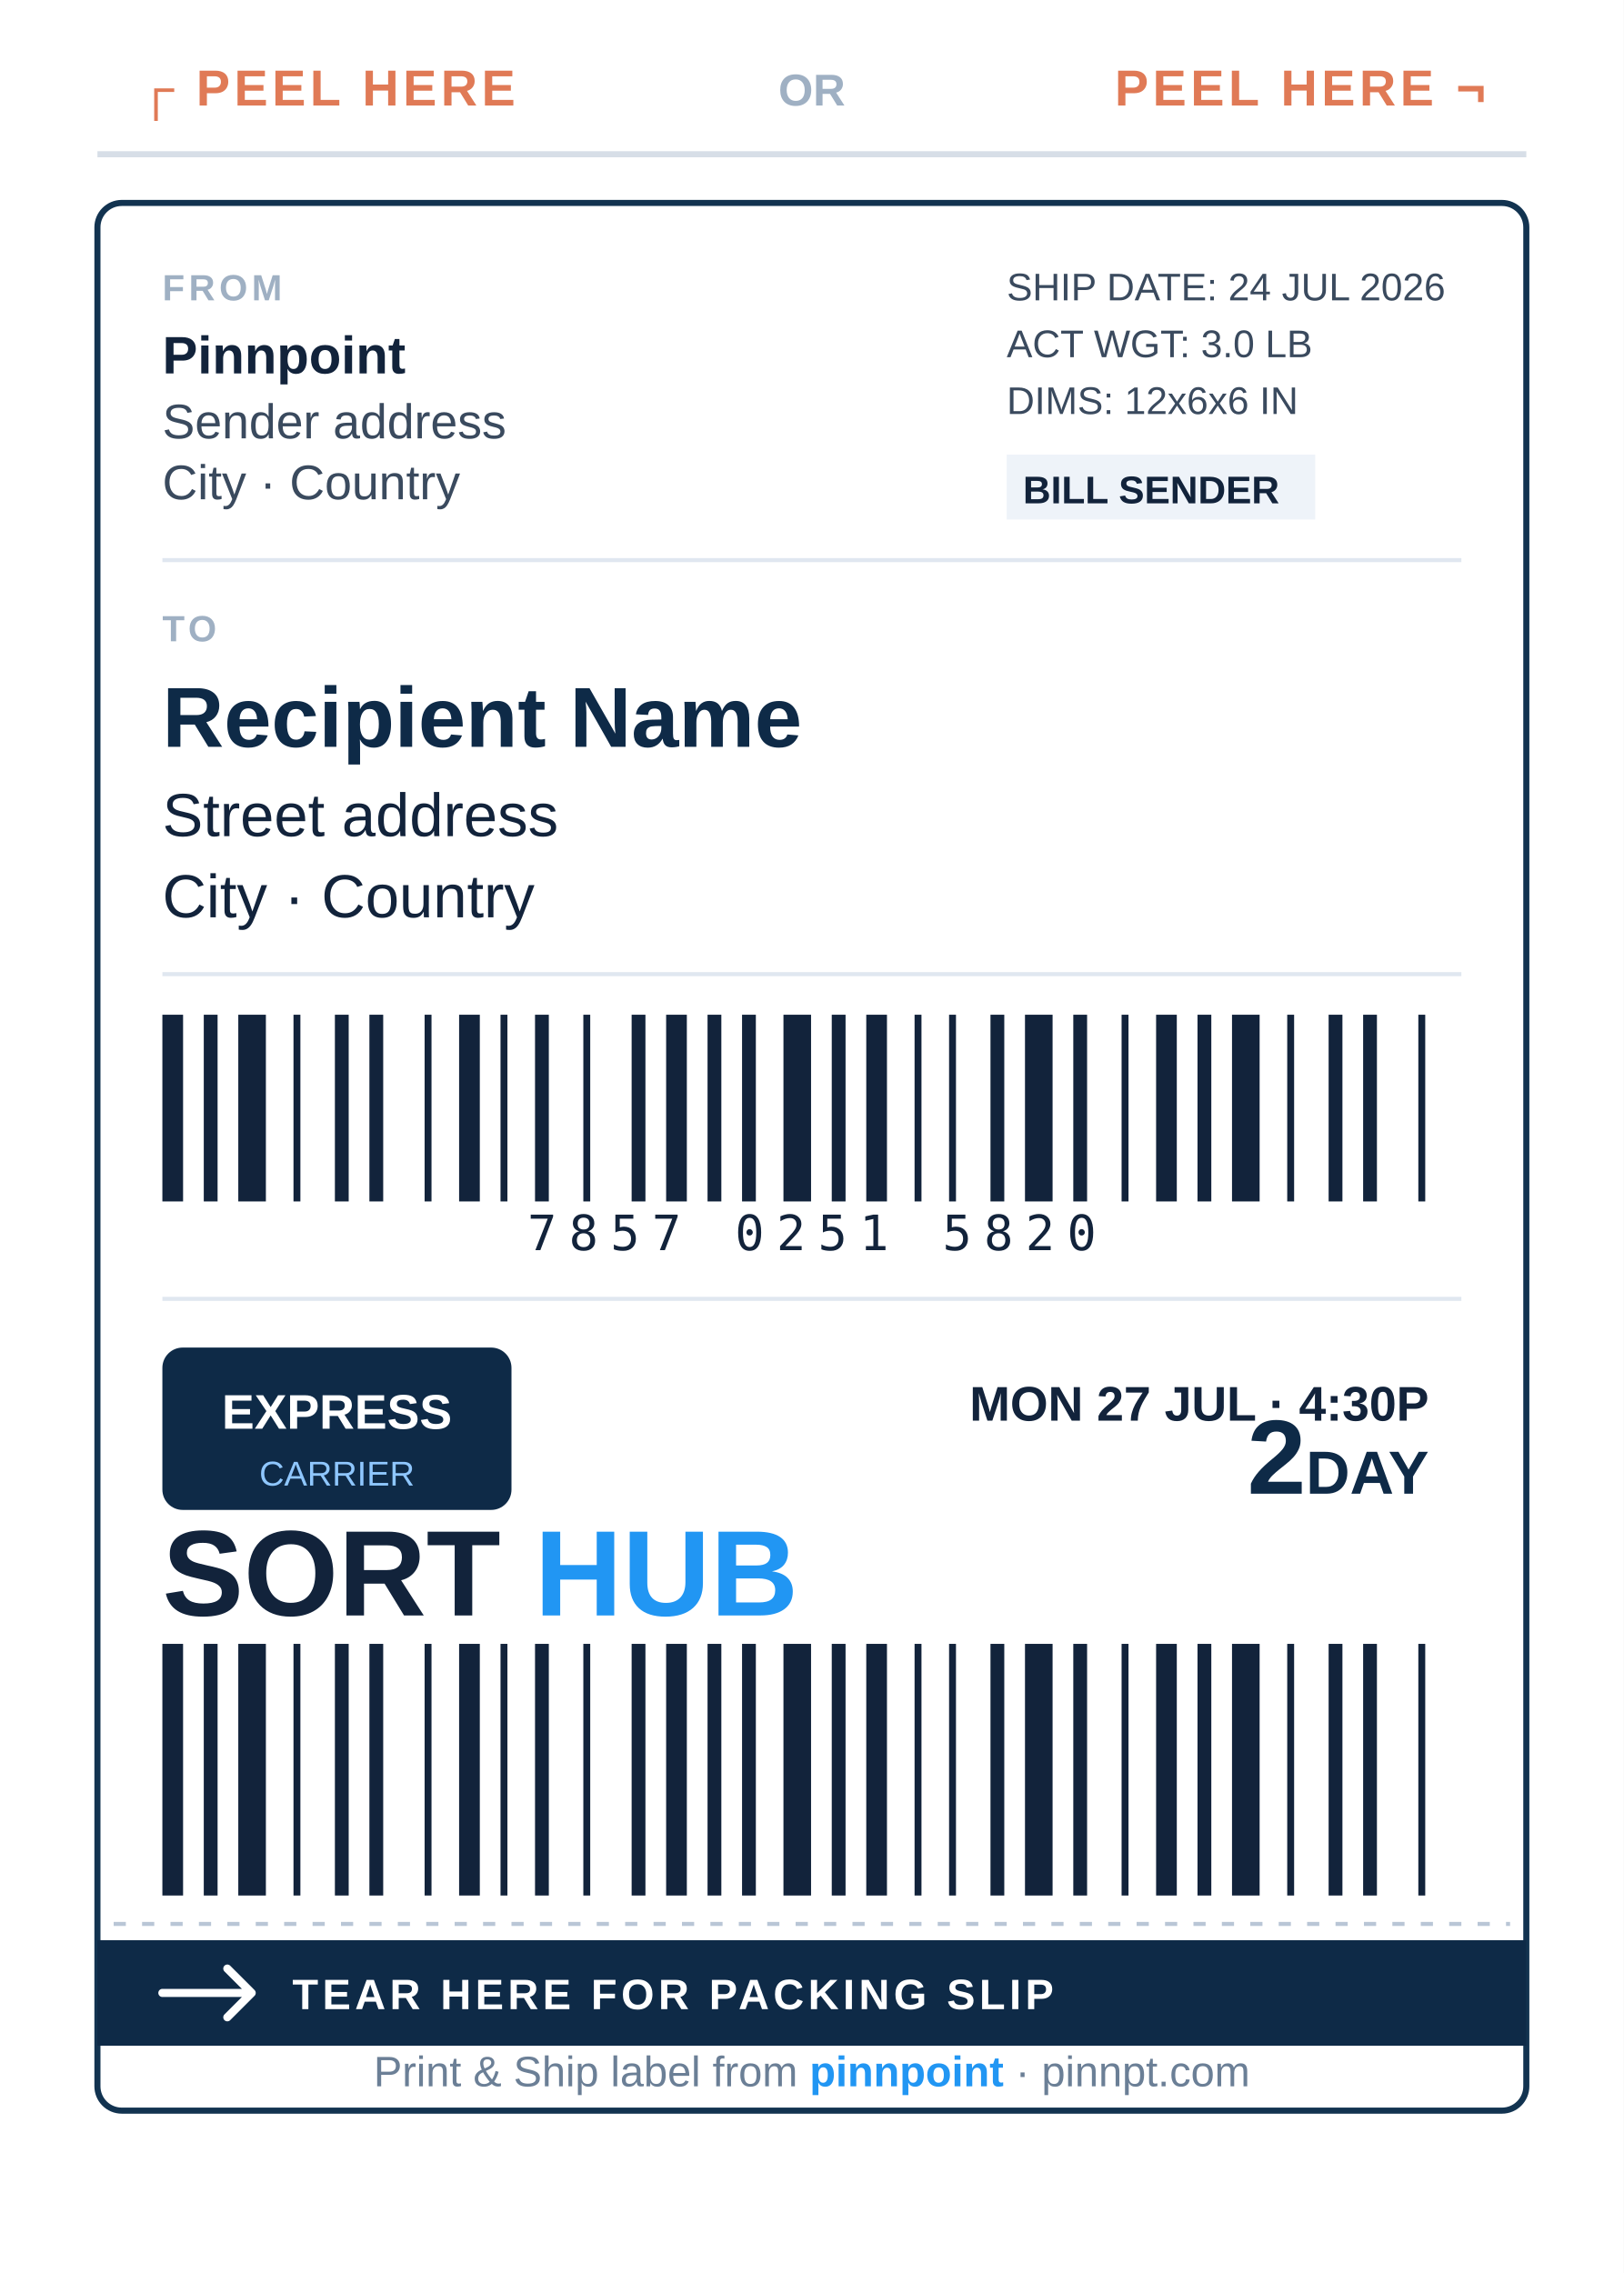
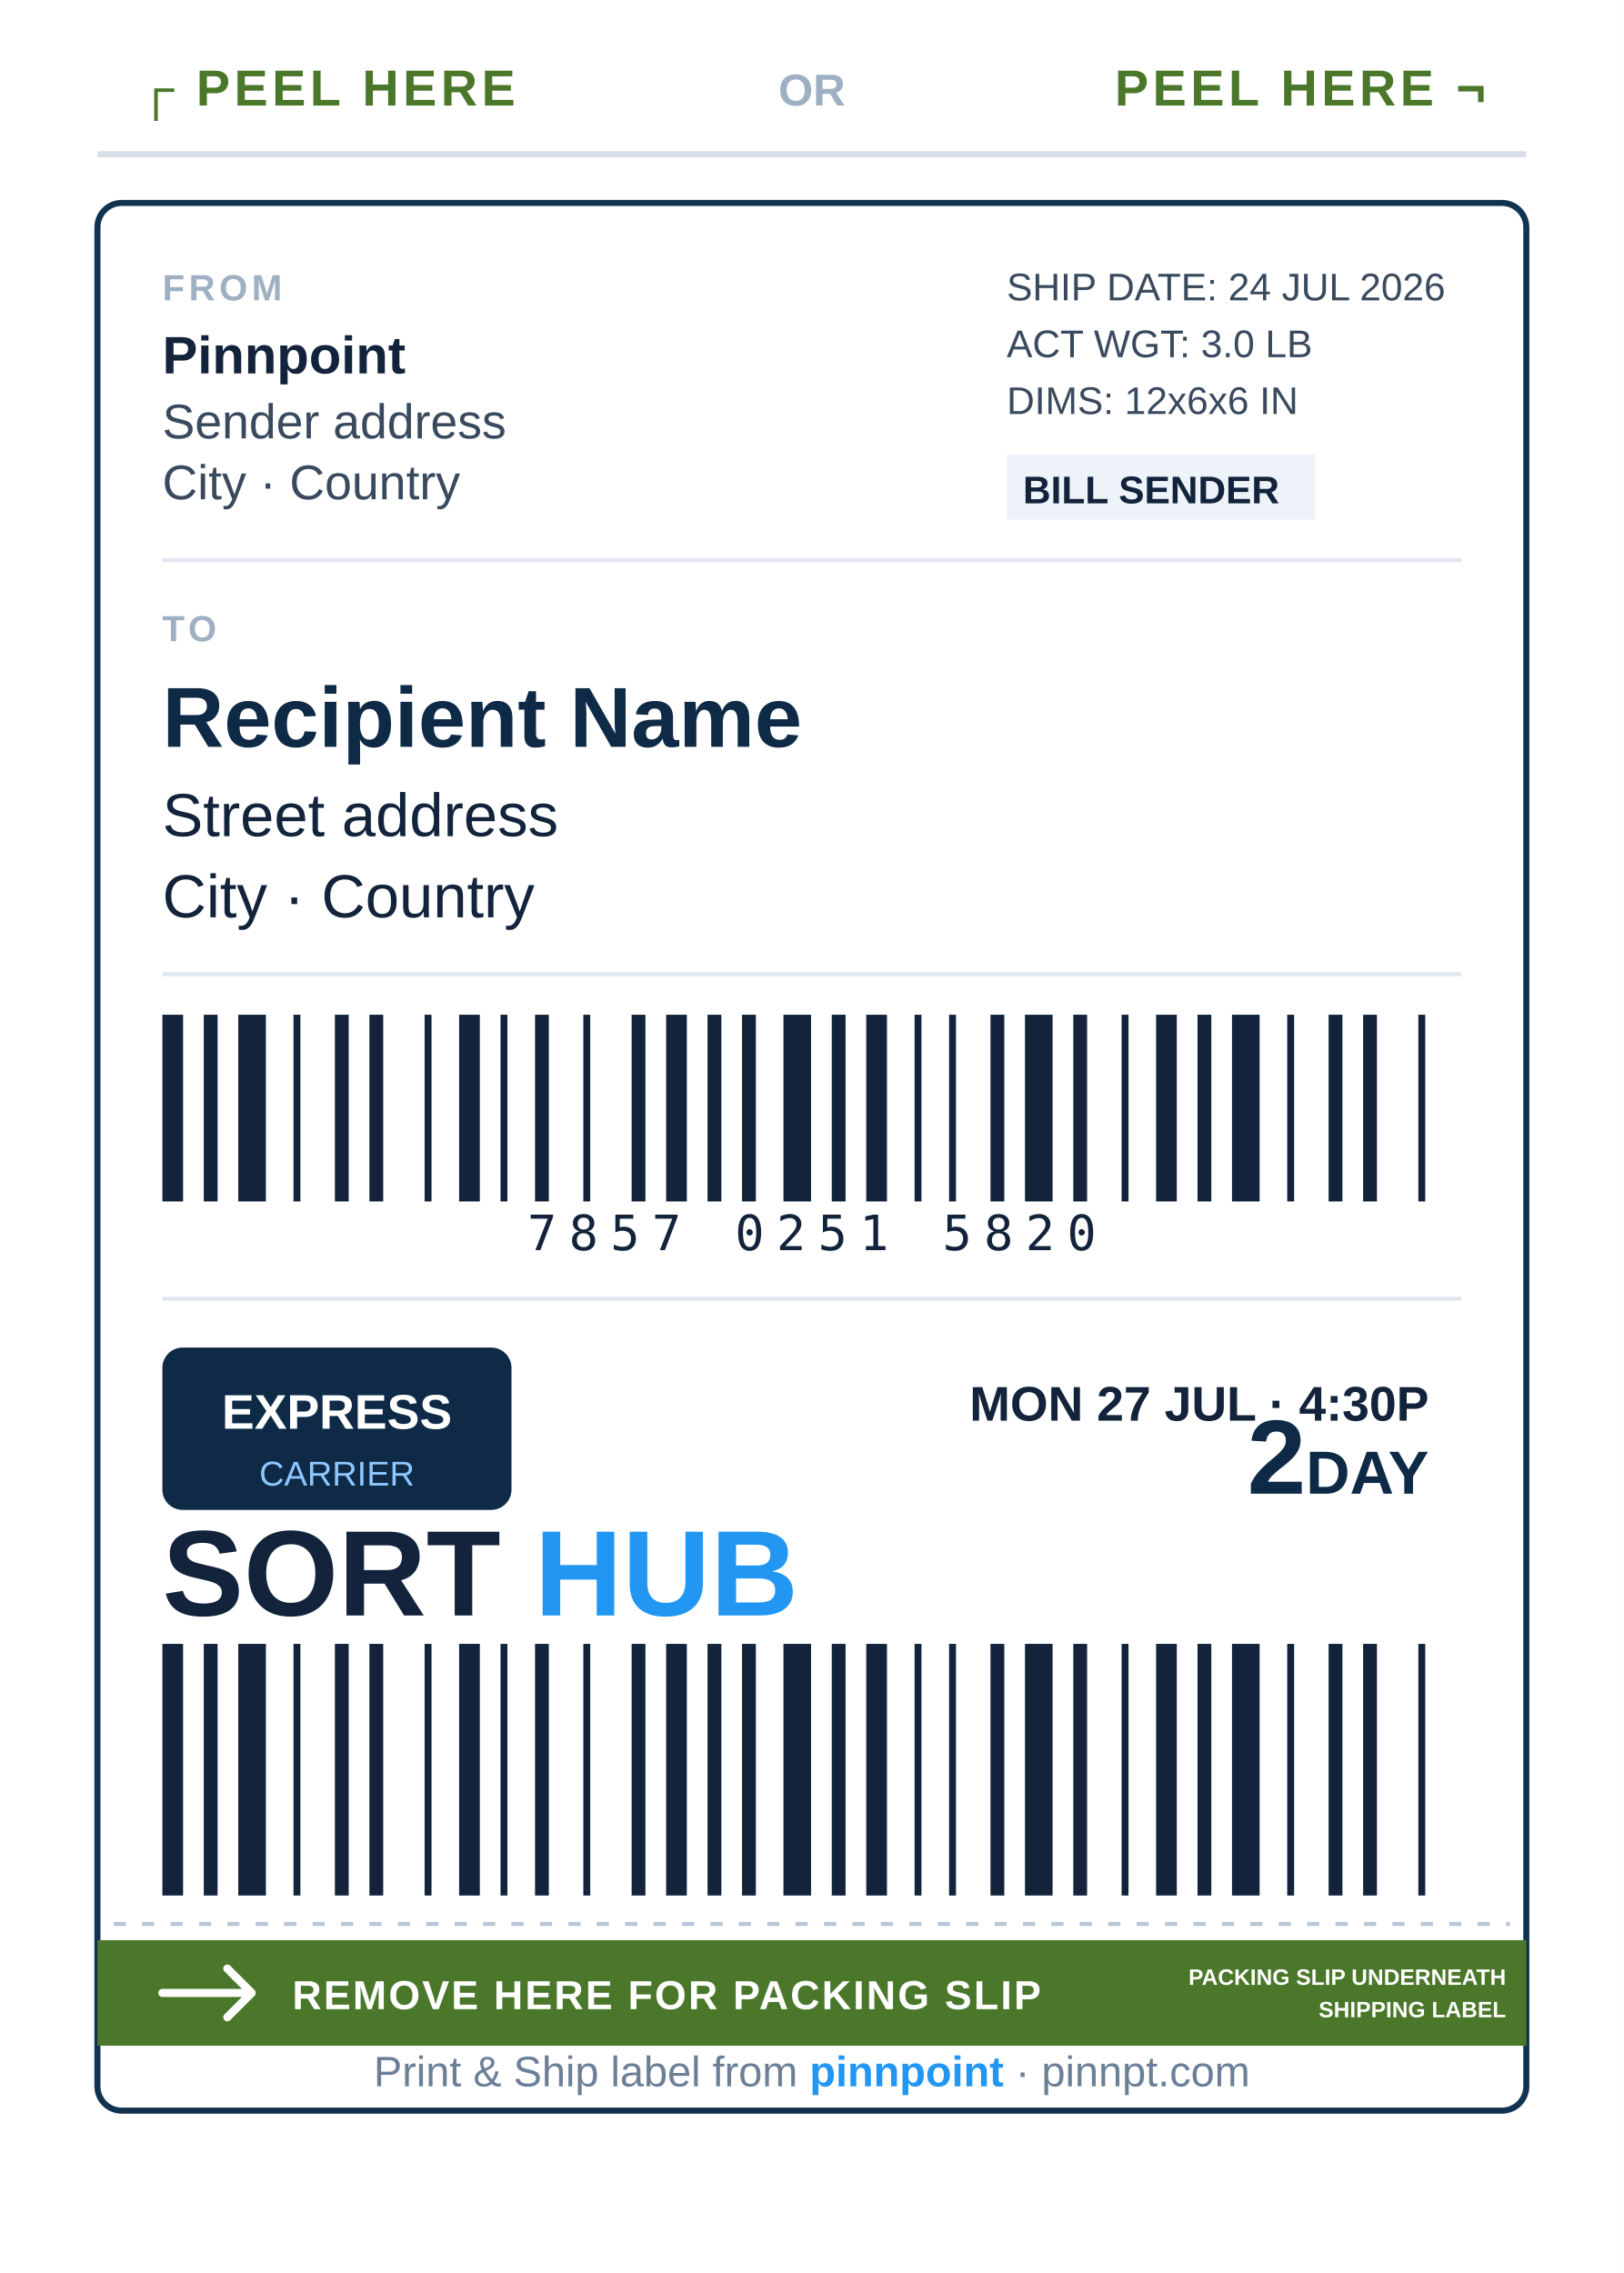
<svg xmlns="http://www.w3.org/2000/svg" viewBox="0 0 400 560" role="img" aria-label="A5 Print and Ship shipping label">
  <rect width="400" height="560" fill="#fff" />
-   <text x="34" y="26" font-family="Arial,Helvetica,sans-serif" font-size="12.5" font-weight="700" letter-spacing="1" fill="#e07a56">┌ PEEL HERE</text>
+   <text x="34" y="26" font-family="Arial,Helvetica,sans-serif" font-size="12.5" font-weight="700" letter-spacing="1" fill="#4a7729">┌ PEEL HERE</text>
  <text x="200" y="26" text-anchor="middle" font-family="Arial,Helvetica,sans-serif" font-size="11" font-weight="700" fill="#9fb0c3">OR</text>
-   <text x="366" y="26" text-anchor="end" font-family="Arial,Helvetica,sans-serif" font-size="12.5" font-weight="700" letter-spacing="1" fill="#e07a56">PEEL HERE ¬</text>
+   <text x="366" y="26" text-anchor="end" font-family="Arial,Helvetica,sans-serif" font-size="12.5" font-weight="700" letter-spacing="1" fill="#4a7729">PEEL HERE ¬</text>
  <line x1="24" y1="38" x2="376" y2="38" stroke="#d7dee7" stroke-width="1.5" />
  <rect x="24" y="50" width="352" height="470" rx="6" fill="#fff" stroke="#123350" stroke-width="1.5" />
  <text x="40" y="74" font-family="Arial,Helvetica,sans-serif" font-size="9" font-weight="700" letter-spacing="1" fill="#9fb0c3">FROM</text>
  <text x="40" y="92" font-family="Arial,Helvetica,sans-serif" font-size="13" font-weight="700" fill="#12233b">Pinnpoint</text>
  <text x="40" y="108" font-family="Arial,Helvetica,sans-serif" font-size="12" fill="#3a4a5e">Sender address</text>
  <text x="40" y="123" font-family="Arial,Helvetica,sans-serif" font-size="12" fill="#3a4a5e">City · Country</text>
  <g font-family="Arial,Helvetica,sans-serif" font-size="9.5" fill="#3a4a5e">
    <text x="248" y="74">SHIP DATE: 24 JUL 2026</text>
    <text x="248" y="88">ACT WGT: 3.0 LB</text>
    <text x="248" y="102">DIMS: 12x6x6 IN</text>
  </g>
  <rect x="248" y="112" width="76" height="16" fill="#eef3f9" />
  <text x="252" y="124" font-family="Arial,Helvetica,sans-serif" font-size="9.5" font-weight="700" fill="#12233b">BILL SENDER</text>
  <line x1="40" y1="138" x2="360" y2="138" stroke="#e0e7f0" />
  <text x="40" y="158" font-family="Arial,Helvetica,sans-serif" font-size="9" font-weight="700" letter-spacing="1" fill="#9fb0c3">TO</text>
  <text x="40" y="184" font-family="Arial,Helvetica,sans-serif" font-size="21" font-weight="800" fill="#0e2a47">Recipient Name</text>
  <text x="40" y="206" font-family="Arial,Helvetica,sans-serif" font-size="15" fill="#12233b">Street address</text>
  <text x="40" y="226" font-family="Arial,Helvetica,sans-serif" font-size="15" fill="#12233b">City · Country</text>
  <line x1="40" y1="240" x2="360" y2="240" stroke="#e0e7f0" />
  <rect x="40" y="250" width="5.1" height="46" fill="#12233b" />
  <rect x="50.2" y="250" width="3.4" height="46" fill="#12233b" />
  <rect x="58.7" y="250" width="6.8" height="46" fill="#12233b" />
  <rect x="72.3" y="250" width="1.7" height="46" fill="#12233b" />
  <rect x="82.5" y="250" width="3.4" height="46" fill="#12233b" />
  <rect x="91" y="250" width="3.4" height="46" fill="#12233b" />
  <rect x="104.6" y="250" width="1.7" height="46" fill="#12233b" />
  <rect x="113.1" y="250" width="5.1" height="46" fill="#12233b" />
  <rect x="123.3" y="250" width="1.7" height="46" fill="#12233b" />
  <rect x="131.8" y="250" width="3.4" height="46" fill="#12233b" />
  <rect x="143.7" y="250" width="1.7" height="46" fill="#12233b" />
  <rect x="155.6" y="250" width="3.4" height="46" fill="#12233b" />
  <rect x="164.1" y="250" width="5.1" height="46" fill="#12233b" />
  <rect x="174.3" y="250" width="3.4" height="46" fill="#12233b" />
  <rect x="182.8" y="250" width="3.4" height="46" fill="#12233b" />
  <rect x="193" y="250" width="6.8" height="46" fill="#12233b" />
  <rect x="204.9" y="250" width="3.4" height="46" fill="#12233b" />
  <rect x="213.4" y="250" width="5.1" height="46" fill="#12233b" />
  <rect x="225.3" y="250" width="1.7" height="46" fill="#12233b" />
  <rect x="233.8" y="250" width="1.7" height="46" fill="#12233b" />
  <rect x="244" y="250" width="3.4" height="46" fill="#12233b" />
  <rect x="252.5" y="250" width="6.8" height="46" fill="#12233b" />
  <rect x="264.4" y="250" width="3.4" height="46" fill="#12233b" />
  <rect x="276.3" y="250" width="1.7" height="46" fill="#12233b" />
  <rect x="284.8" y="250" width="5.1" height="46" fill="#12233b" />
  <rect x="295" y="250" width="3.4" height="46" fill="#12233b" />
  <rect x="303.5" y="250" width="6.8" height="46" fill="#12233b" />
  <rect x="317.1" y="250" width="1.7" height="46" fill="#12233b" />
  <rect x="327.3" y="250" width="3.4" height="46" fill="#12233b" />
  <rect x="335.8" y="250" width="3.4" height="46" fill="#12233b" />
  <rect x="349.4" y="250" width="1.7" height="46" fill="#12233b" />
  <text x="200" y="308" text-anchor="middle" font-family="Consolas,monospace" font-size="12" letter-spacing="3" fill="#12233b">7857 0251 5820</text>
  <line x1="40" y1="320" x2="360" y2="320" stroke="#e0e7f0" />
  <rect x="40" y="332" width="86" height="40" rx="5" fill="#0e2a47" />
  <text x="83" y="352" text-anchor="middle" font-family="Arial,Helvetica,sans-serif" font-size="12" font-weight="800" fill="#fff">EXPRESS</text>
  <text x="83" y="366" text-anchor="middle" font-family="Arial,Helvetica,sans-serif" font-size="8.5" fill="#8fc7ff">CARRIER</text>
  <text x="352" y="350" text-anchor="end" font-family="Arial,Helvetica,sans-serif" font-size="12" font-weight="700" fill="#12233b">MON 27 JUL · 4:30P</text>
  <text x="352" y="368" text-anchor="end" font-family="Arial,Helvetica,sans-serif" font-size="26" font-weight="800" fill="#0e2a47">2<tspan font-size="15">DAY</tspan>
  </text>
  <text x="40" y="398" font-family="Arial,Helvetica,sans-serif" font-size="30" font-weight="800" fill="#12233b">SORT <tspan fill="#2196f3">HUB</tspan>
  </text>
  <rect x="40" y="405" width="5.1" height="62" fill="#12233b" />
  <rect x="50.2" y="405" width="3.4" height="62" fill="#12233b" />
  <rect x="58.7" y="405" width="6.8" height="62" fill="#12233b" />
  <rect x="72.3" y="405" width="1.7" height="62" fill="#12233b" />
  <rect x="82.5" y="405" width="3.4" height="62" fill="#12233b" />
  <rect x="91" y="405" width="3.4" height="62" fill="#12233b" />
  <rect x="104.6" y="405" width="1.7" height="62" fill="#12233b" />
  <rect x="113.1" y="405" width="5.1" height="62" fill="#12233b" />
  <rect x="123.3" y="405" width="1.7" height="62" fill="#12233b" />
  <rect x="131.8" y="405" width="3.4" height="62" fill="#12233b" />
  <rect x="143.7" y="405" width="1.7" height="62" fill="#12233b" />
  <rect x="155.6" y="405" width="3.4" height="62" fill="#12233b" />
  <rect x="164.1" y="405" width="5.1" height="62" fill="#12233b" />
  <rect x="174.3" y="405" width="3.4" height="62" fill="#12233b" />
  <rect x="182.8" y="405" width="3.4" height="62" fill="#12233b" />
  <rect x="193" y="405" width="6.8" height="62" fill="#12233b" />
  <rect x="204.9" y="405" width="3.4" height="62" fill="#12233b" />
  <rect x="213.4" y="405" width="5.1" height="62" fill="#12233b" />
  <rect x="225.3" y="405" width="1.7" height="62" fill="#12233b" />
  <rect x="233.8" y="405" width="1.7" height="62" fill="#12233b" />
  <rect x="244" y="405" width="3.4" height="62" fill="#12233b" />
  <rect x="252.5" y="405" width="6.8" height="62" fill="#12233b" />
  <rect x="264.4" y="405" width="3.4" height="62" fill="#12233b" />
  <rect x="276.3" y="405" width="1.7" height="62" fill="#12233b" />
  <rect x="284.8" y="405" width="5.1" height="62" fill="#12233b" />
  <rect x="295" y="405" width="3.4" height="62" fill="#12233b" />
  <rect x="303.5" y="405" width="6.8" height="62" fill="#12233b" />
  <rect x="317.1" y="405" width="1.7" height="62" fill="#12233b" />
  <rect x="327.3" y="405" width="3.4" height="62" fill="#12233b" />
  <rect x="335.8" y="405" width="3.4" height="62" fill="#12233b" />
  <rect x="349.4" y="405" width="1.7" height="62" fill="#12233b" />
  <g transform="translate(0,478)">
-     <rect x="24" y="0" width="352" height="26" fill="#0e2a47" />
+     <rect x="24" y="0" width="352" height="26" fill="#4a7729" />
    <path d="M40 13 h20 M56 7 l6 6 l-6 6" fill="none" stroke="#fff" stroke-width="2" stroke-linecap="round" stroke-linejoin="round" />
-     <text x="72" y="17" font-family="Arial,Helvetica,sans-serif" font-size="10.5" font-weight="800" letter-spacing="1" fill="#fff">TEAR HERE FOR PACKING SLIP</text>
+     <text x="72" y="17" font-family="Arial,Helvetica,sans-serif" font-size="10" font-weight="800" letter-spacing="0.5" fill="#fff">REMOVE HERE FOR PACKING SLIP</text>
+     <text x="371" y="11" text-anchor="end" font-family="Arial,Helvetica,sans-serif" font-size="5.5" font-weight="700" fill="#fff">PACKING SLIP UNDERNEATH</text>
+     <text x="371" y="19" text-anchor="end" font-family="Arial,Helvetica,sans-serif" font-size="5.5" font-weight="700" fill="#fff">SHIPPING LABEL</text>
  </g>
  <line x1="28" y1="474" x2="372" y2="474" stroke="#b9c6d6" stroke-width="1" stroke-dasharray="3 4" />
  <text x="200" y="514" text-anchor="middle" font-family="Arial,Helvetica,sans-serif" font-size="10.5" fill="#6b7f96">Print &amp; Ship label from <tspan font-weight="800" fill="#2196f3">pinnpoint</tspan> · pinnpt.com</text>
</svg>
